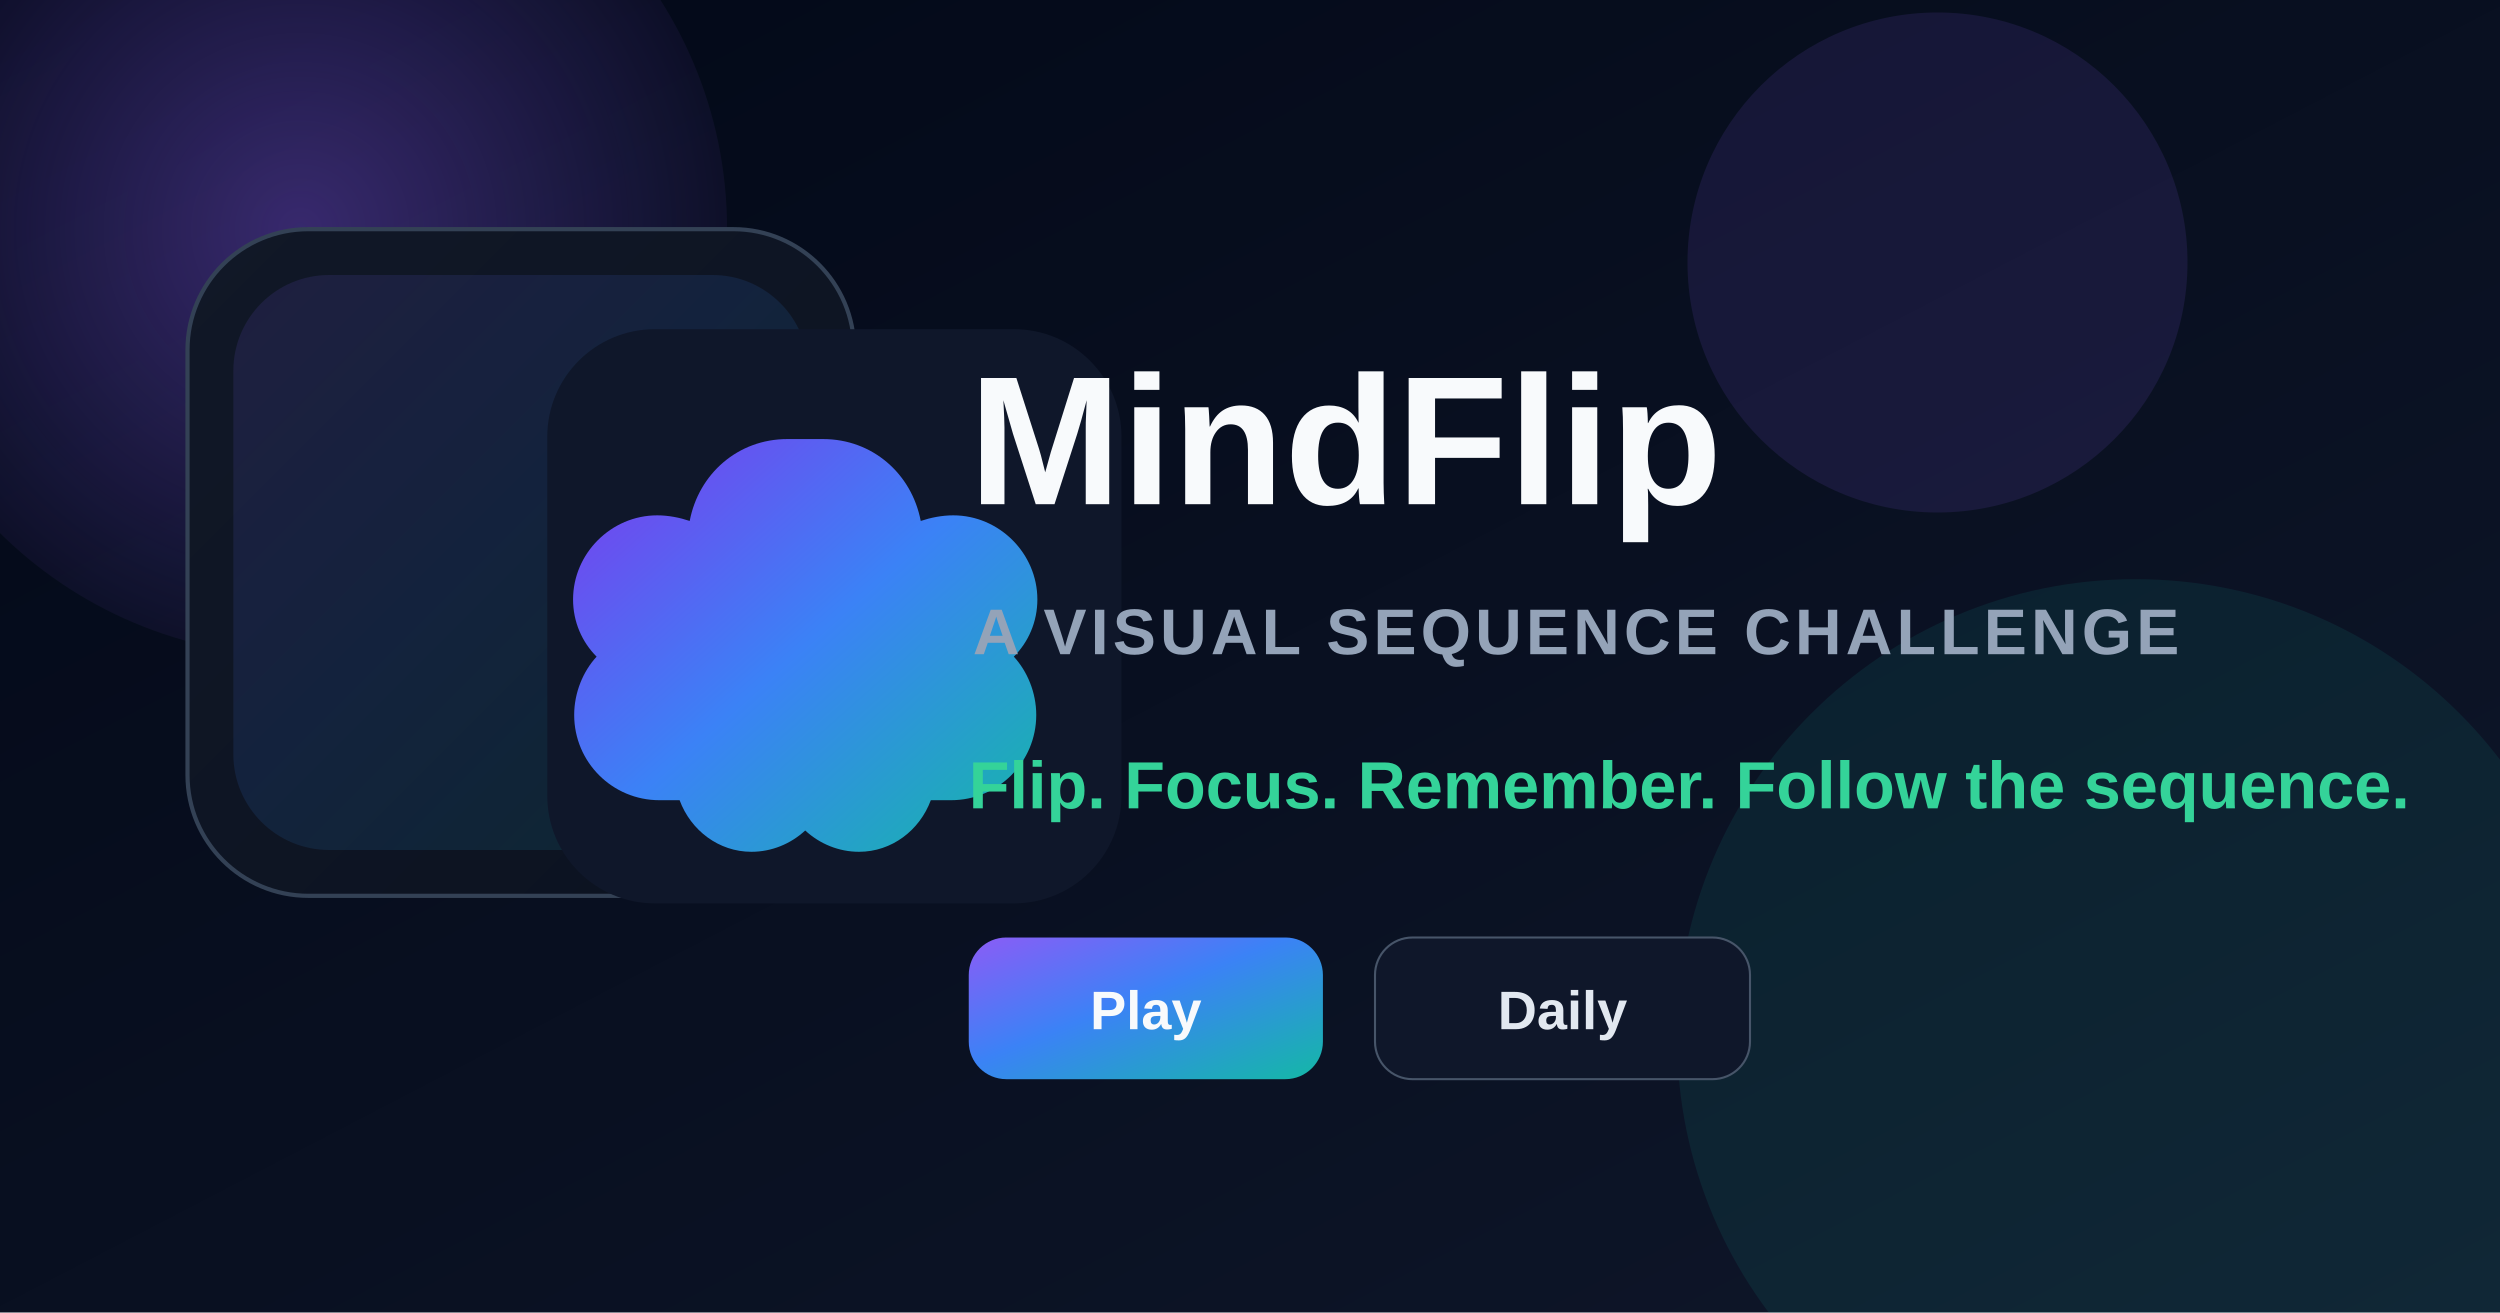
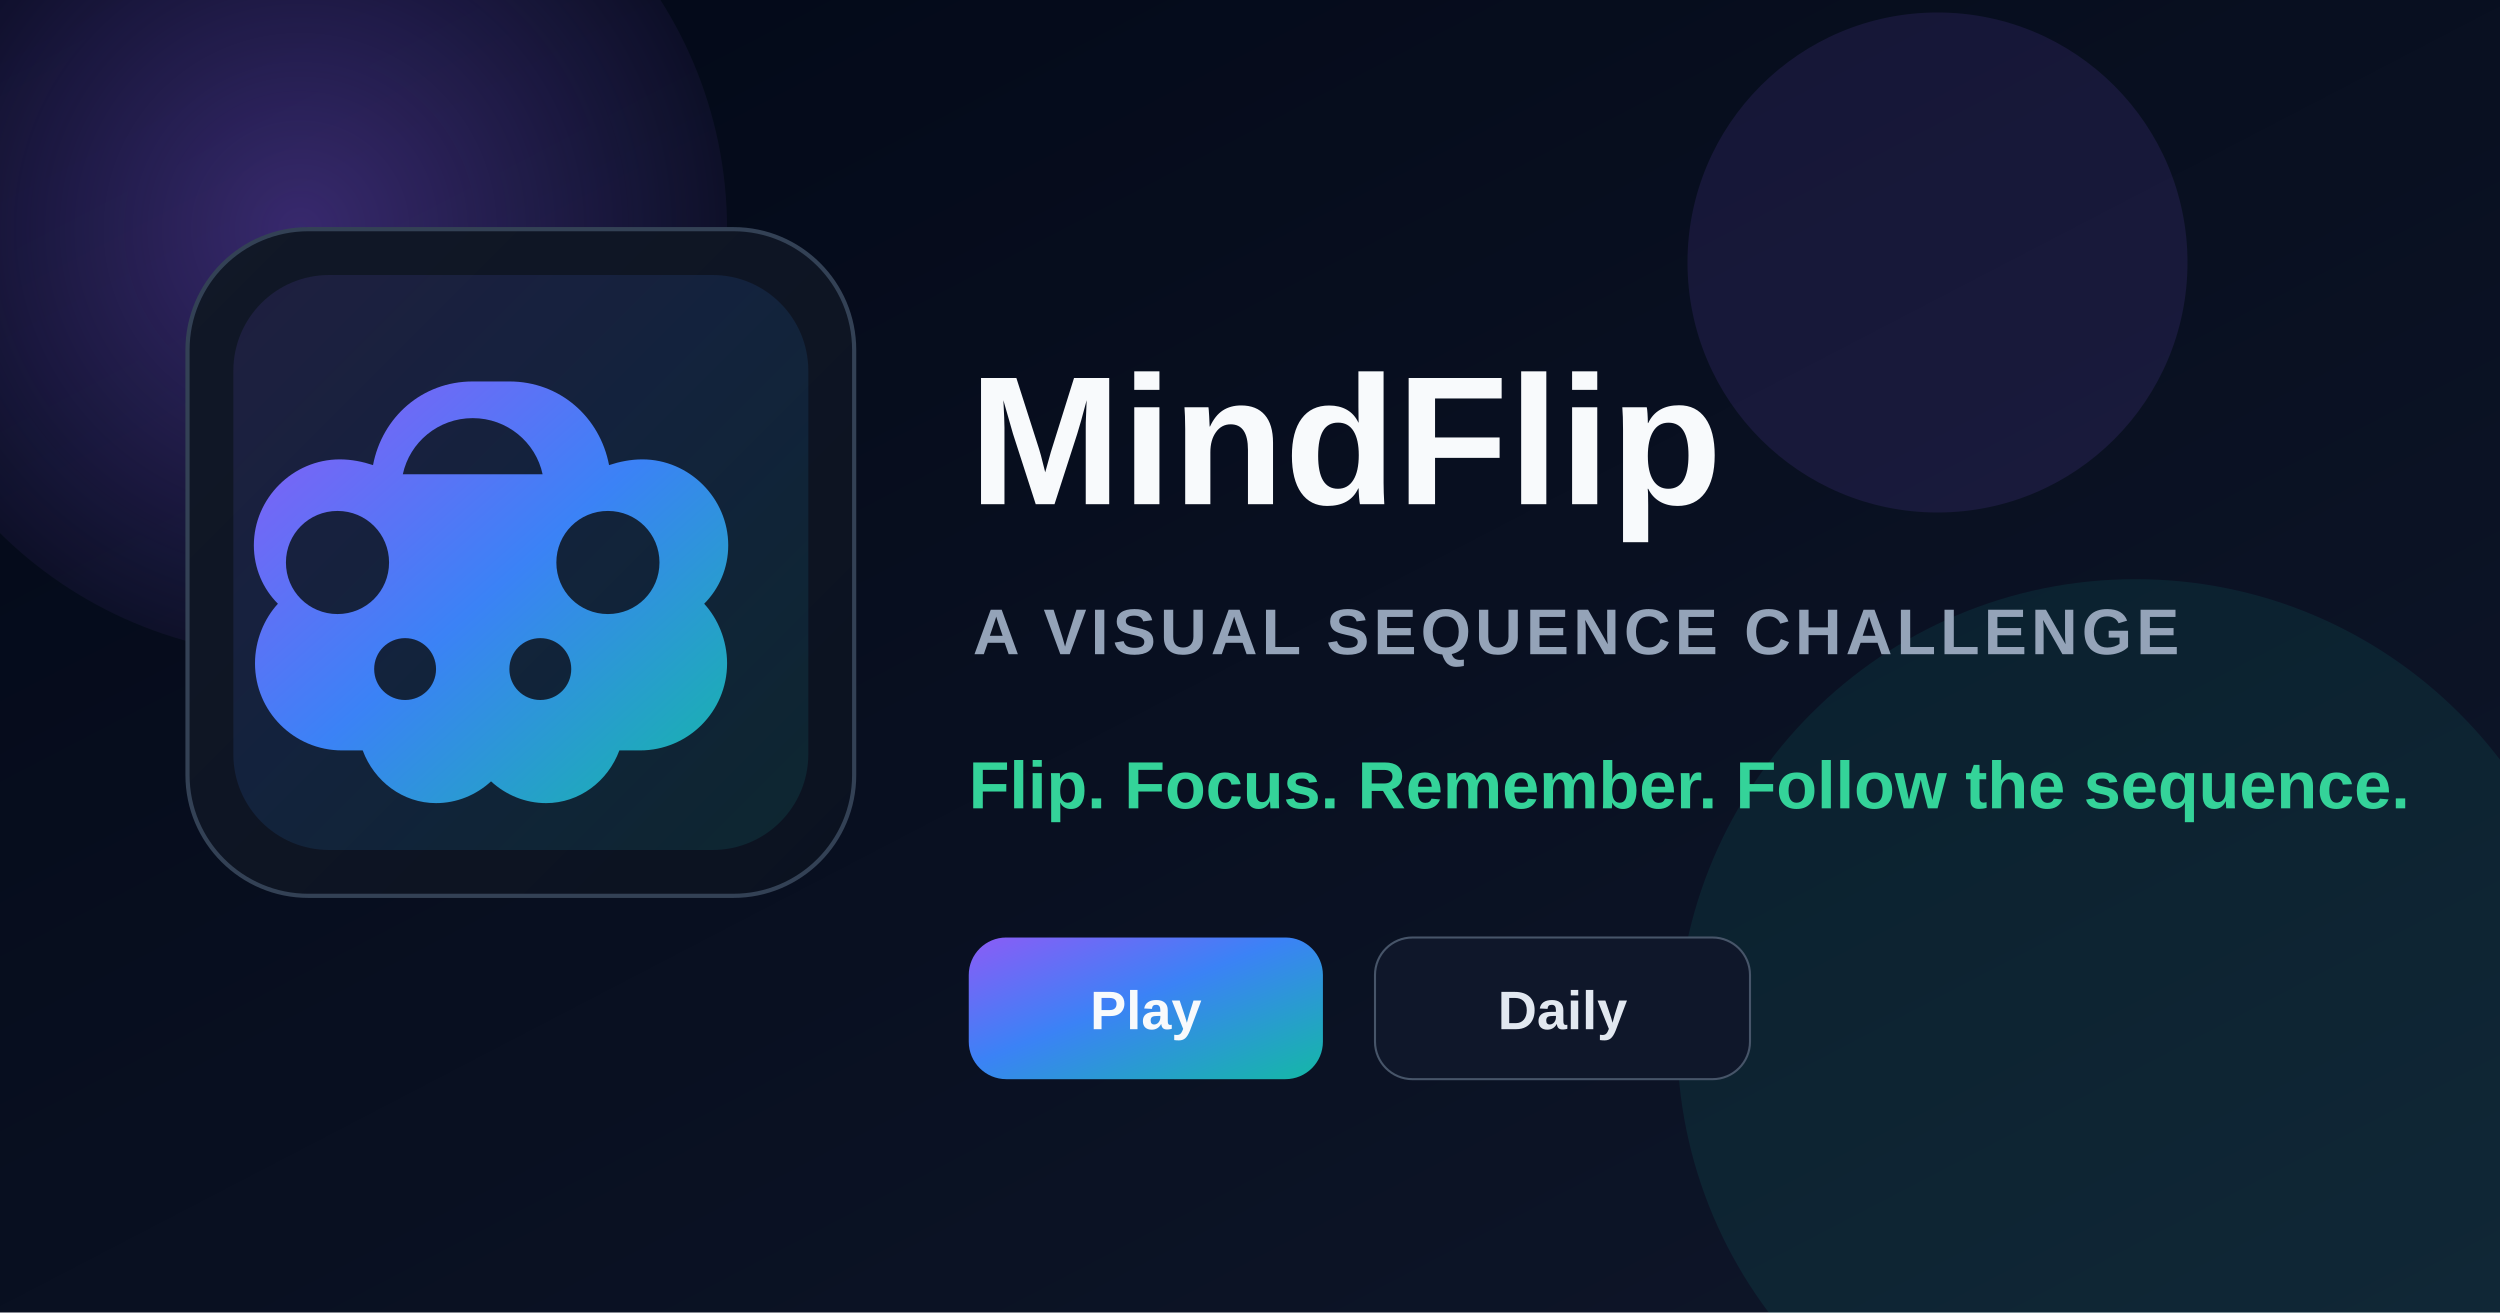
<svg xmlns="http://www.w3.org/2000/svg" viewBox="0 0 1200 630" role="img" aria-labelledby="title desc">
  <defs>
    <linearGradient id="bg" x1="0" x2="1" y1="0" y2="1">
      <stop offset="0%" stop-color="#020817" />
      <stop offset="100%" stop-color="#0f172a" />
    </linearGradient>
    <linearGradient id="panel" x1="0" x2="1" y1="0" y2="1">
      <stop offset="0%" stop-color="#111827" />
      <stop offset="100%" stop-color="#0b1220" />
    </linearGradient>
    <linearGradient id="brand" x1="0" x2="1" y1="0" y2="1">
      <stop offset="0%" stop-color="#8b5cf6" />
      <stop offset="45%" stop-color="#3b82f6" />
      <stop offset="100%" stop-color="#14b8a6" />
    </linearGradient>
    <radialGradient id="heroGlow" cx="50%" cy="50%" r="60%">
      <stop offset="0%" stop-color="#8b5cf6" stop-opacity="0.38" />
      <stop offset="100%" stop-color="#8b5cf6" stop-opacity="0" />
    </radialGradient>
    <linearGradient id="brainGradient" x1="0" x2="1" y1="0" y2="1">
      <stop offset="0%" stop-color="#7c3aed" />
      <stop offset="50%" stop-color="#3b82f6" />
      <stop offset="100%" stop-color="#14b8a6" />
    </linearGradient>
  </defs>
  <rect width="1200" height="630" fill="url(#bg)" />
  <circle cx="144" cy="110" r="205" fill="url(#heroGlow)" />
  <circle cx="1025" cy="498" r="220" fill="#14b8a6" opacity="0.10" />
  <circle cx="930" cy="126" r="120" fill="#8b5cf6" opacity="0.12" />
  <g transform="translate(90,110)">
    <rect x="0" y="0" width="320" height="320" rx="58" fill="url(#panel)" stroke="#334155" stroke-width="2" />
    <rect x="22" y="22" width="276" height="276" rx="46" fill="url(#brand)" opacity="0.12" />
-     <g transform="translate(48, 48) scale(0.4375)">
-       <svg viewBox="0 0 512 512" role="img" aria-label="MindFlip brain icon">
-         <rect width="512" height="512" rx="96" fill="#0f172a" />
-         <path d="M214 98c-44 0-79 31-87 73-9-3-19-5-29-5-41 0-75 34-75 75 0 20 8 38 21 51-12 13-20 32-20 52 0 42 34 76 76 76h18c10 27 35 46 64 46 18 0 35-7 48-19 13 12 30 19 48 19 29 0 54-19 64-46h18c42 0 76-34 76-76 0-20-8-39-20-52 13-13 21-31 21-51 0-41-34-75-75-75-10 0-20 2-29 5-8-42-43-73-87-73z" fill="url(#brainGradient)" />
+     <g transform="translate(160, 160) scale(0.55) translate(-256, -256)">
+       <svg viewBox="0 0 512 512" role="img" aria-label="MindFlip brain icon" width="512" height="512">
+         <defs>
+           <linearGradient id="brainFill" x1="0" x2="1" y1="0" y2="1">
+             <stop offset="0%" stop-color="#8b5cf6" />
+             <stop offset="50%" stop-color="#3b82f6" />
+             <stop offset="100%" stop-color="#14b8a6" />
+           </linearGradient>
+         </defs>
+         <path fill="url(#brainFill)" d="M214 98c-44 0-79 31-87 73-9-3-19-5-29-5-41 0-75 34-75 75 0 20 8 38 21 51-12 13-20 32-20 52 0 42 34 76 76 76h18c10 27 35 46 64 46 18 0 35-7 48-19 13 12 30 19 48 19 29 0 54-19 64-46h18c42 0 76-34 76-76 0-20-8-39-20-52 13-13 21-31 21-51 0-41-34-75-75-75-10 0-20 2-29 5-8-42-43-73-87-73zm0 32c30 0 55 21 61 49h-122c6-28 31-49 61-49zm-118 81c25 0 45 20 45 45s-20 45-45 45c-25 0-45-20-45-45s20-45 45-45zm236 0c25 0 45 20 45 45s-20 45-45 45-45-20-45-45 20-45 45-45zm-177 111c15 0 27 12 27 27s-12 27-27 27-27-12-27-27 12-27 27-27zm118 0c15 0 27 12 27 27s-12 27-27 27-27-12-27-27 12-27 27-27z" />
      </svg>
    </g>
  </g>
  <g transform="translate(465,150)">
    <text x="0" y="92" fill="#f8fafc" font-size="88" font-weight="800" font-family="Segoe UI, Arial, sans-serif">MindFlip</text>
    <text x="2" y="164" fill="#94a3b8" font-size="31" font-weight="700" letter-spacing="2" font-family="Segoe UI, Arial, sans-serif">A VISUAL SEQUENCE CHALLENGE</text>
    <text x="0" y="238" fill="#34d399" font-size="32" font-weight="700" font-family="Segoe UI, Arial, sans-serif">Flip. Focus. Remember. Follow the sequence.</text>
    <g transform="translate(0,300)">
      <rect x="0" y="0" width="170" height="68" rx="18" fill="url(#brand)" />
      <text x="85" y="44" text-anchor="middle" fill="#f8fafc" font-size="26" font-weight="700" font-family="Segoe UI, Arial, sans-serif">Play</text>
      <rect x="195" y="0" width="180" height="68" rx="18" fill="#0f172a" stroke="#475569" />
      <text x="285" y="44" text-anchor="middle" fill="#e2e8f0" font-size="26" font-weight="700" font-family="Segoe UI, Arial, sans-serif">Daily</text>
    </g>
  </g>
</svg>
